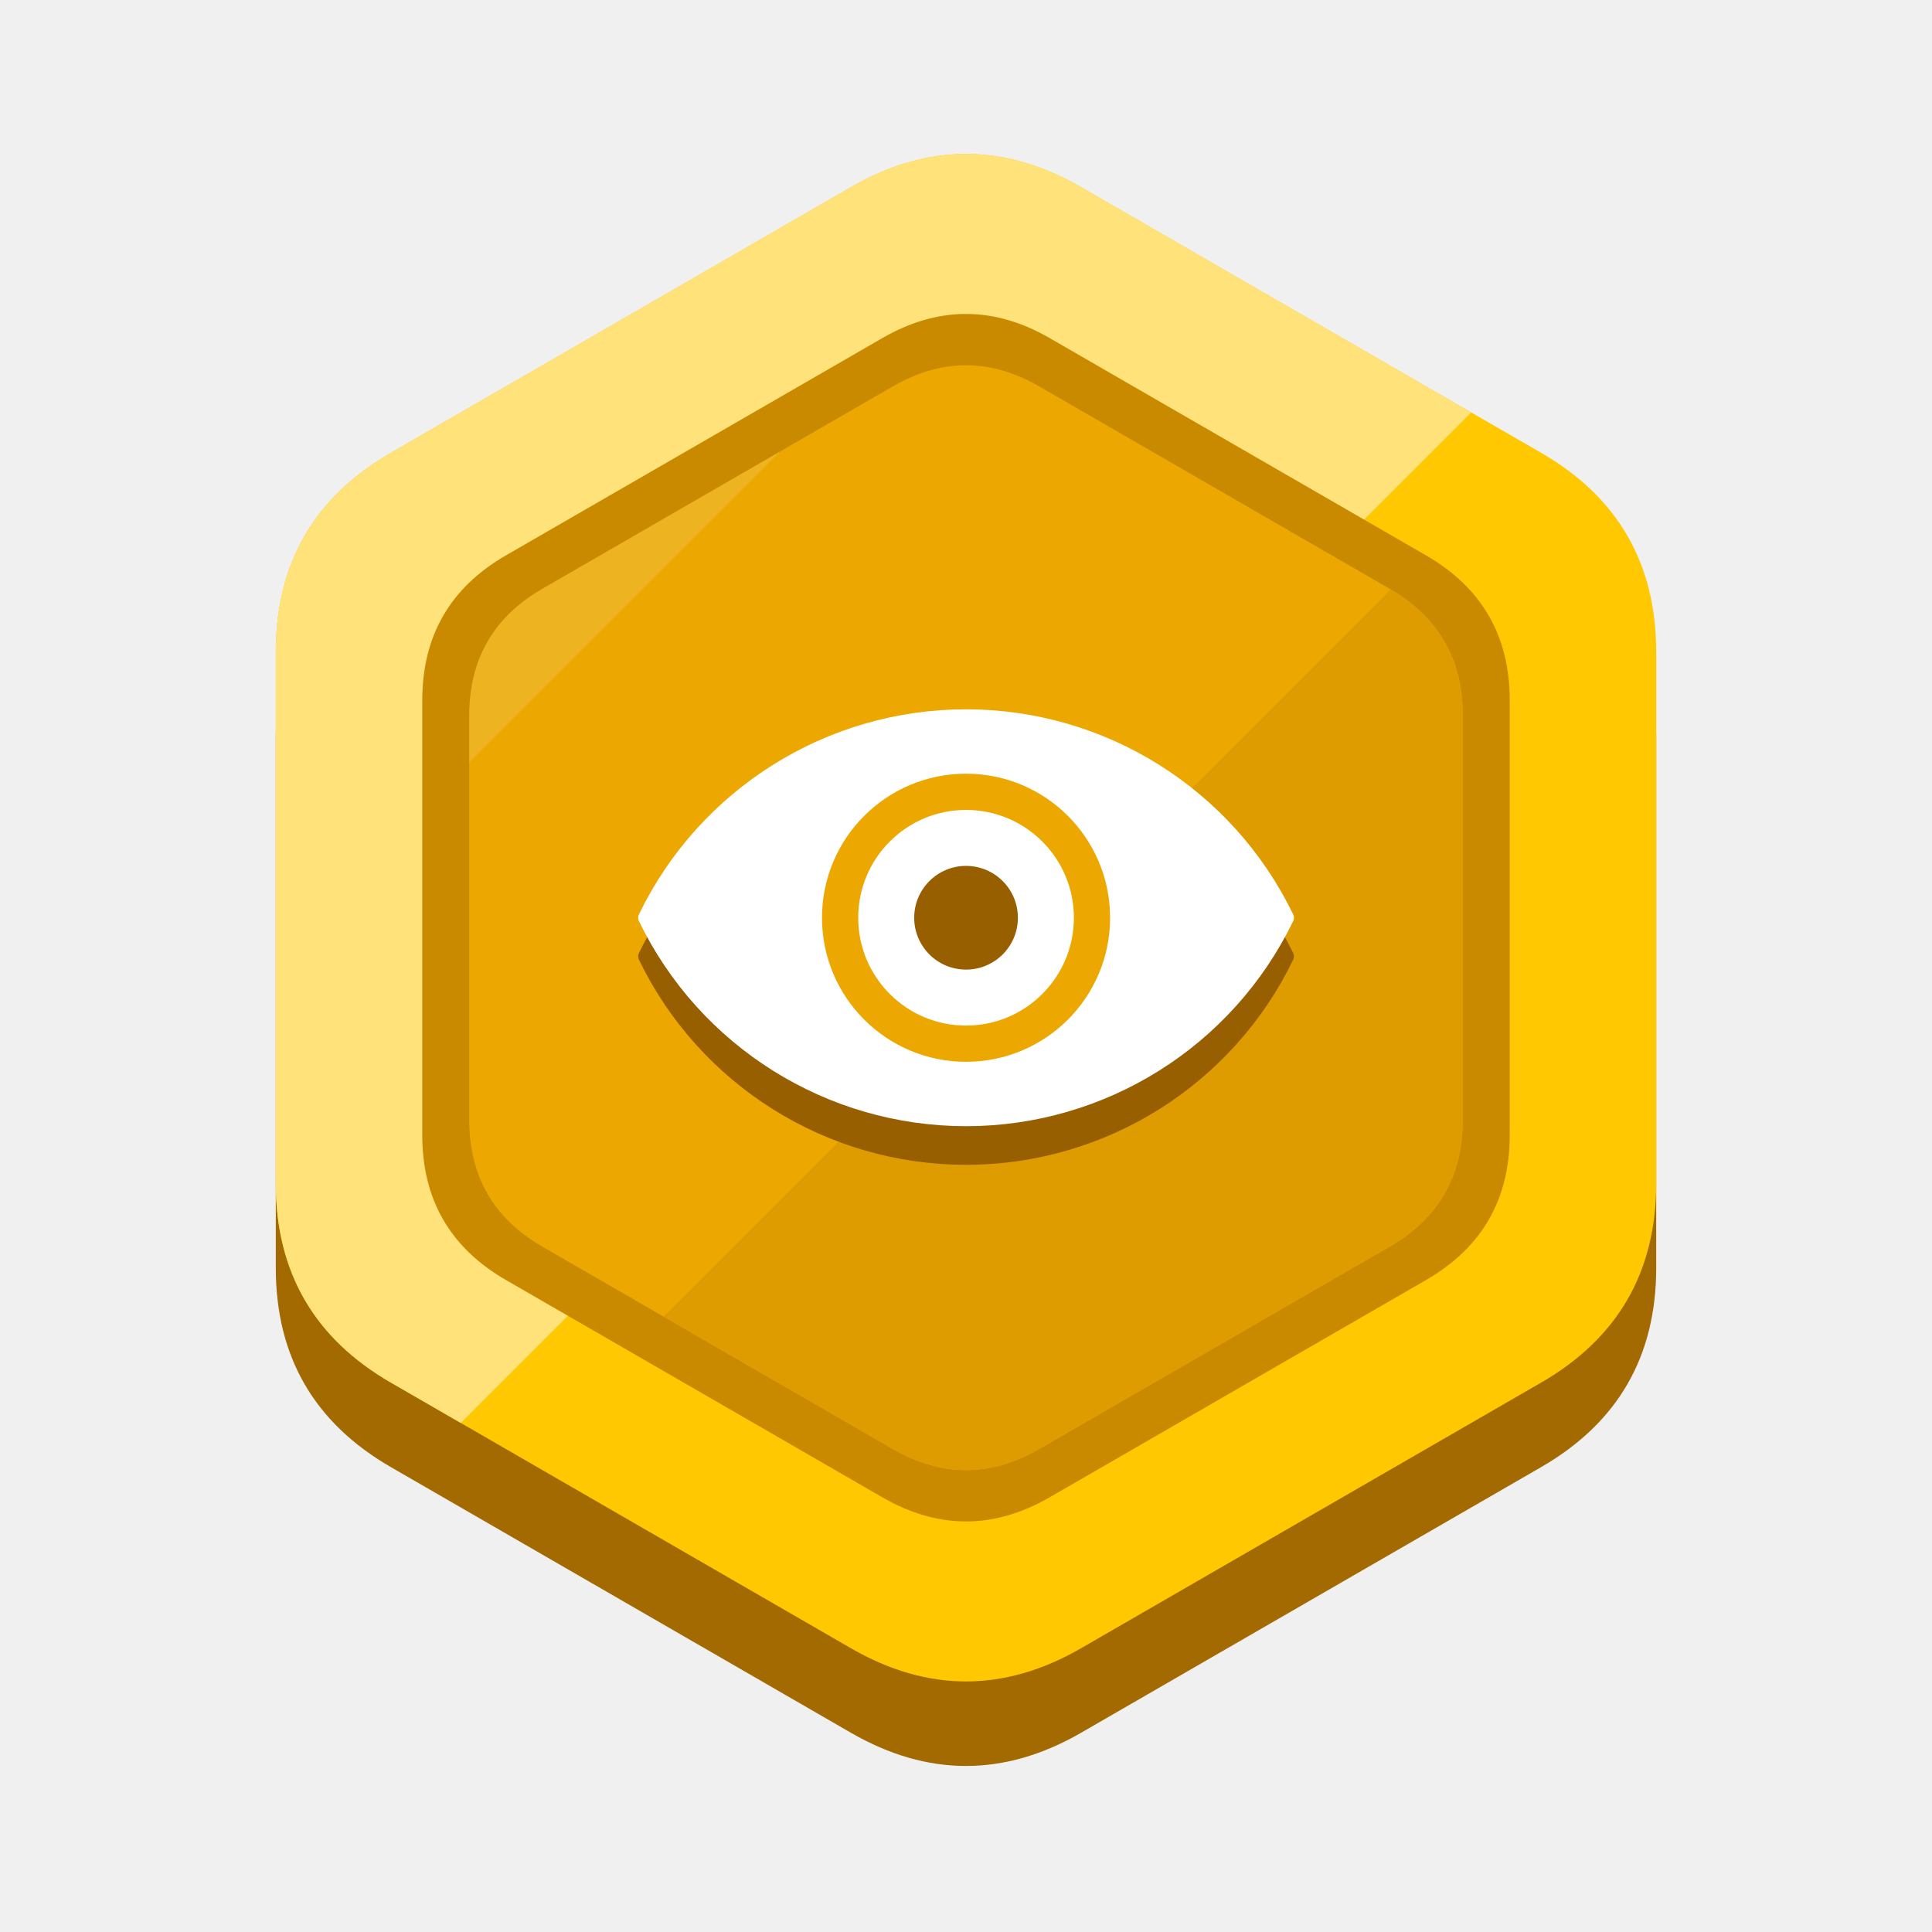
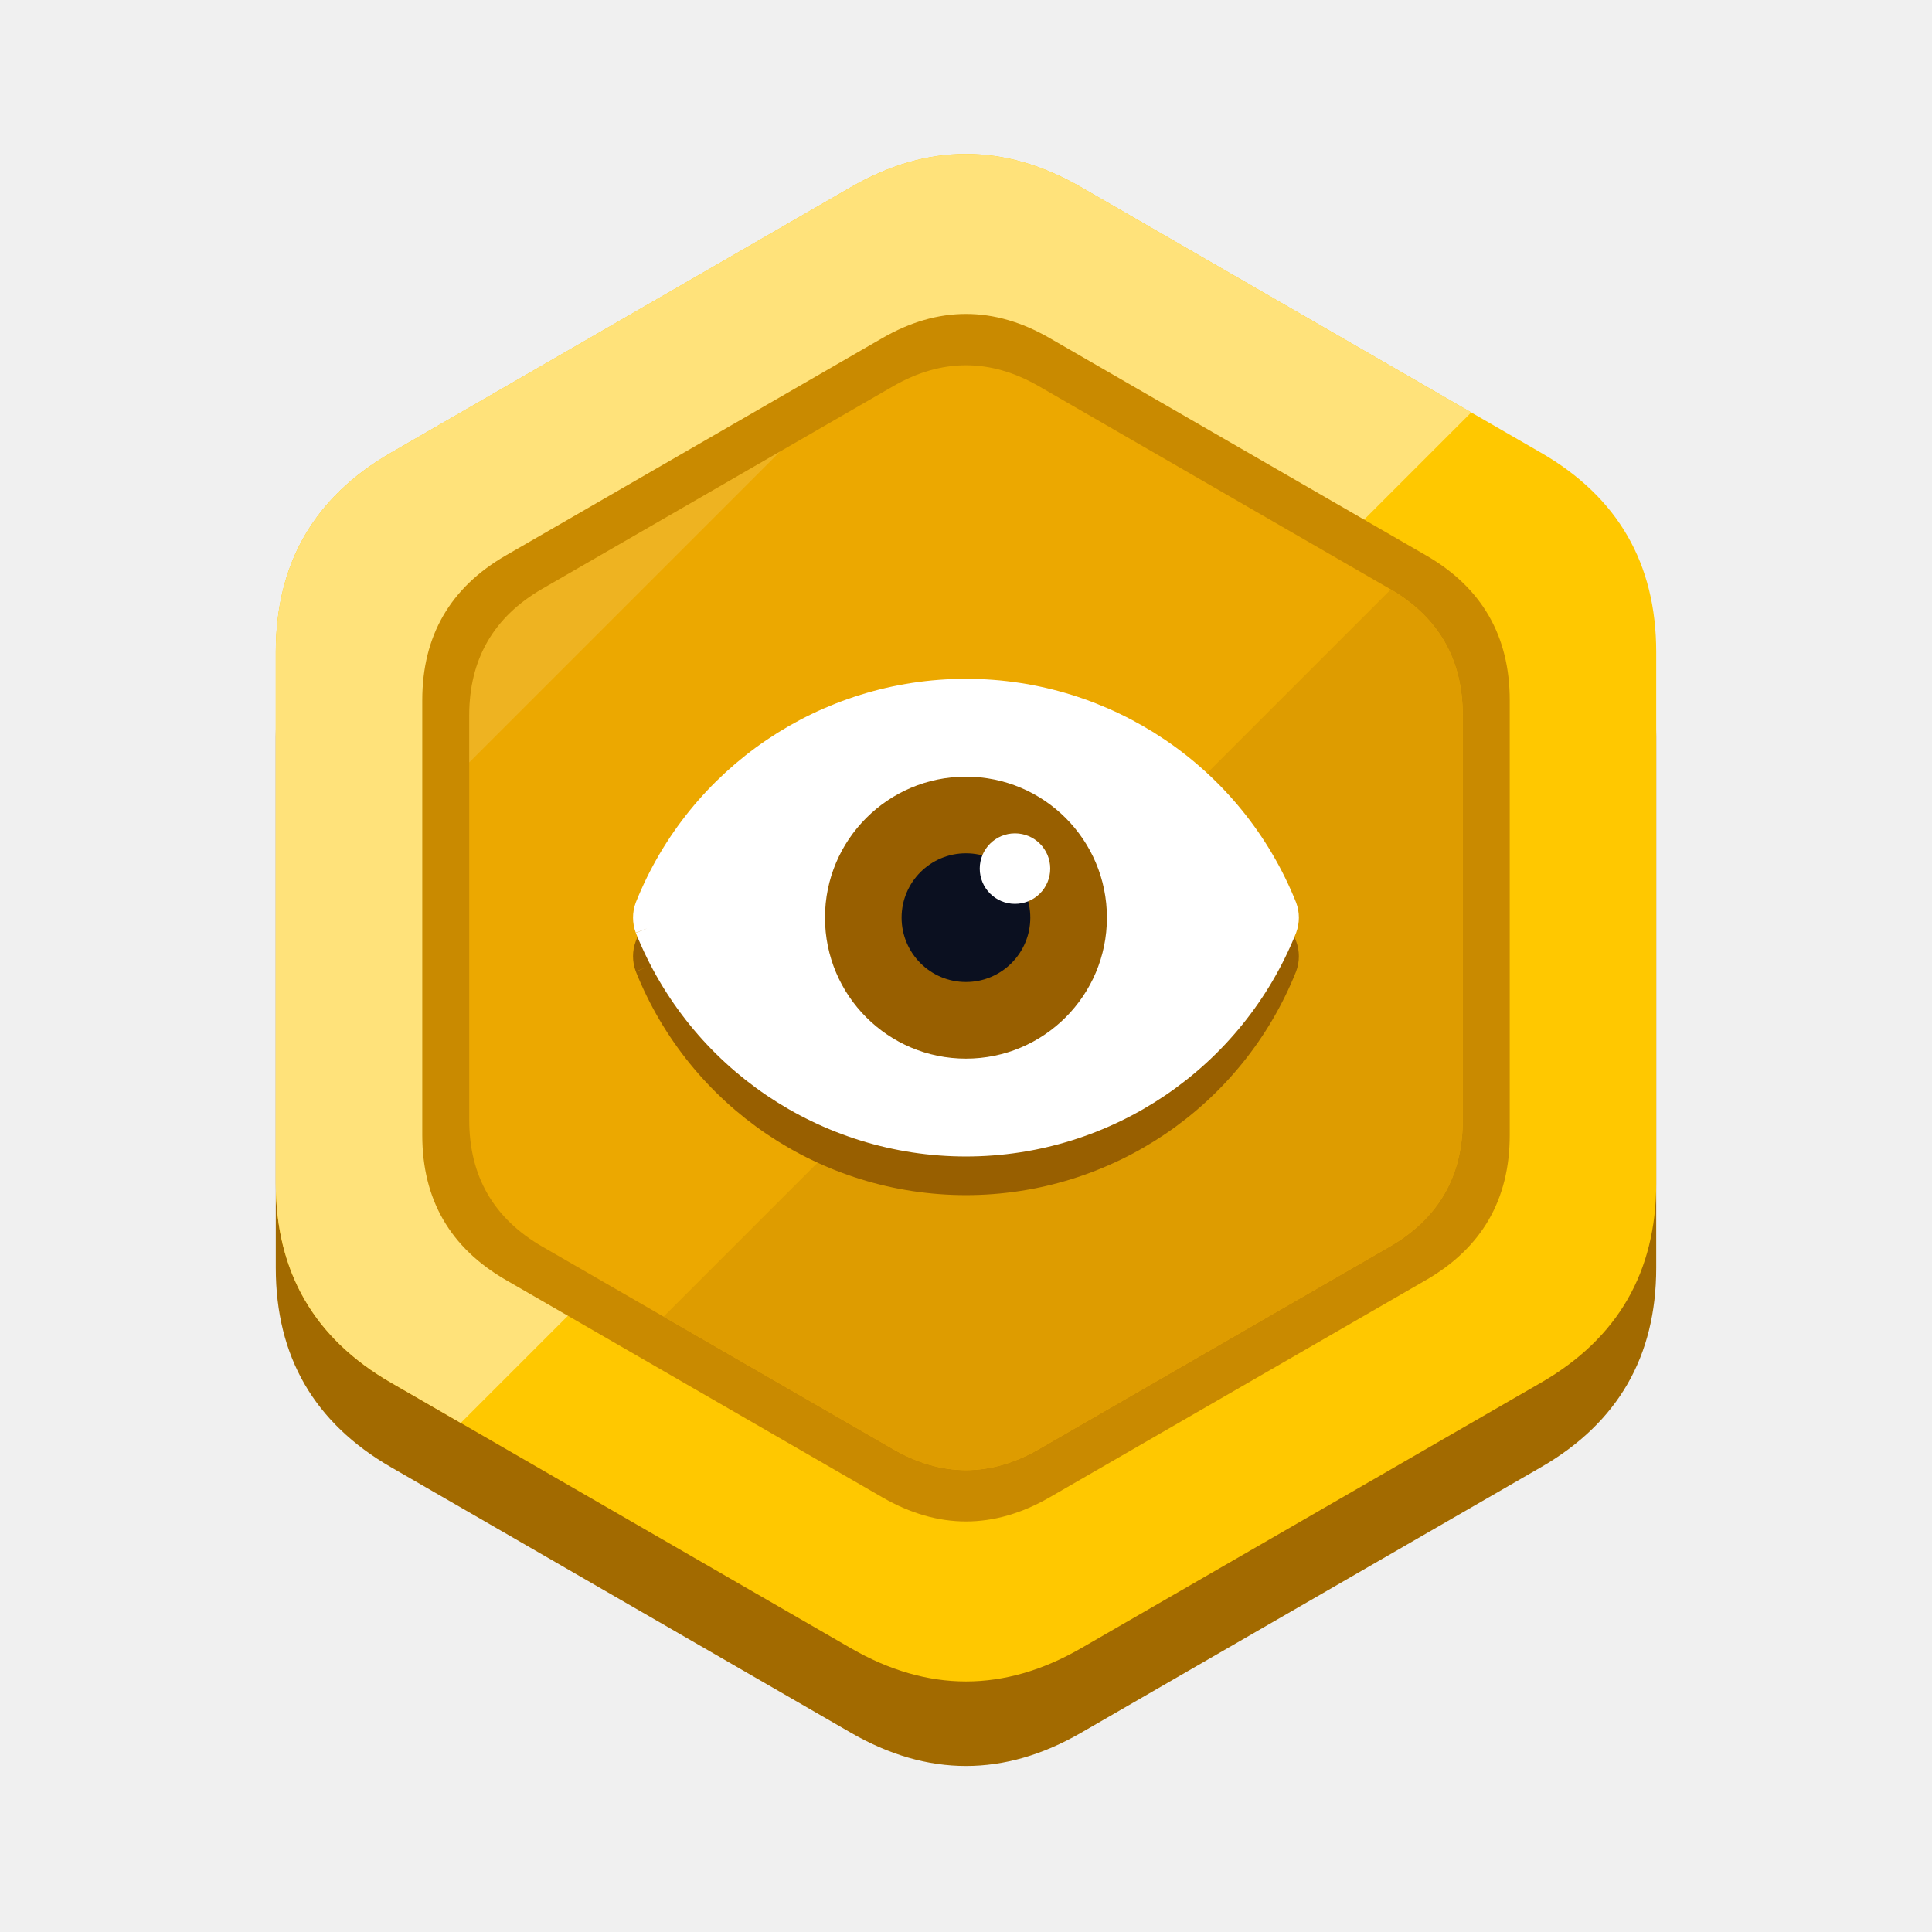
<svg xmlns="http://www.w3.org/2000/svg" viewBox="0 0 160 160" width="160" height="160">
  <defs>
    <clipPath id="A-discrimination-or-o">
      <path d="M70.47 15.50Q80.00 10.00 89.53 15.50L127.63 37.50Q137.16 43.00 137.16 54.00L137.16 98.00Q137.16 109.00 127.63 114.50L89.53 136.50Q80.00 142.00 70.47 136.50L32.37 114.50Q22.84 109.00 22.84 98.00L22.84 54.00Q22.84 43.00 32.37 37.50Z" />
    </clipPath>
    <clipPath id="A-discrimination-or-f">
      <path d="M73.94 32.00Q80.00 28.50 86.06 32.00L115.07 48.75Q121.14 52.25 121.14 59.25L121.14 92.75Q121.14 99.75 115.07 103.25L86.06 120.00Q80.00 123.50 73.94 120.00L44.93 103.25Q38.86 99.75 38.86 92.75L38.86 59.25Q38.86 52.25 44.93 48.75Z" />
    </clipPath>
  </defs>
  <g fill="#A26A00" transform="translate(0 7)">
    <path d="M70.47 15.50Q80.00 10.00 89.53 15.50L127.63 37.50Q137.16 43.00 137.16 54.00L137.16 98.00Q137.16 109.00 127.63 114.50L89.53 136.50Q80.00 142.00 70.47 136.50L32.37 114.50Q22.84 109.00 22.84 98.00L22.84 54.00Q22.84 43.00 32.37 37.50Z" />
  </g>
  <g fill="#FFC800">
    <path d="M70.47 15.50Q80.00 10.00 89.53 15.50L127.63 37.50Q137.16 43.00 137.16 54.00L137.16 98.00Q137.16 109.00 127.63 114.50L89.53 136.50Q80.00 142.00 70.47 136.50L32.37 114.50Q22.84 109.00 22.84 98.00L22.84 54.00Q22.84 43.00 32.37 37.50Z" />
  </g>
  <g fill="#FFE27A" clip-path="url(#A-discrimination-or-o)">
    <polygon points="480,-324 -320,476 -320,-324" />
  </g>
  <g fill="#C98A00">
    <path d="M73.07 28.00Q80.00 24.00 86.93 28.00L118.11 46.00Q125.03 50.00 125.03 58.00L125.03 94.00Q125.03 102.00 118.11 106.00L86.93 124.00Q80.00 128.00 73.07 124.00L41.89 106.00Q34.97 102.00 34.97 94.00L34.97 58.00Q34.97 50.00 41.89 46.00Z" />
  </g>
  <g fill="#ECA800">
    <path d="M73.94 32.00Q80.00 28.50 86.06 32.00L115.07 48.75Q121.14 52.25 121.14 59.25L121.14 92.75Q121.14 99.75 115.07 103.25L86.06 120.00Q80.00 123.50 73.94 120.00L44.93 103.25Q38.86 99.75 38.86 92.75L38.86 59.25Q38.86 52.25 44.93 48.75Z" />
  </g>
  <g fill="#DE9C00" clip-path="url(#A-discrimination-or-f)">
    <polygon points="480,-316 -320,484 480,476" />
  </g>
  <g fill="#FFFFFF" fill-opacity="0.13" clip-path="url(#A-discrimination-or-f)">
    <polygon points="20,70 74,16 86,16 20,82" />
  </g>
-   <g fill="#985F00" transform="translate(50.556 49.756) scale(2.454)">
-     <path d="M1.2 12A12 12 0 0 1 22.8 12A12 12 0 0 1 1.2 12Z" stroke="#985F00" stroke-width="0.53" stroke-linejoin="round" />
+   <g fill="#985F00" stroke="#985F00" stroke-width="0" transform="translate(49.54 48.74) scale(2.538)">
+     <path d="M1.6 12.35a1 1 0 0 1 0-.7 11.2 11.2 0 0 1 20.8 0 1 1 0 0 1 0 .7 11.2 11.2 0 0 1-20.8 0" stroke-width="0.8" stroke-linejoin="round" />
  </g>
-   <g transform="translate(50.556 46.556) scale(2.454)">
-     <g fill="#FFFFFF">
-       <path d="M1.2 12A12 12 0 0 1 22.8 12A12 12 0 0 1 1.2 12Z" stroke="#FFFFFF" stroke-width="0.53" stroke-linejoin="round" />
+   <g transform="translate(49.54 45.54) scale(2.538)">
+     <g fill="#FFFFFF" stroke="#FFFFFF" stroke-width="0">
+       <path d="M1.6 12.35a1 1 0 0 1 0-.7 11.2 11.2 0 0 1 20.8 0 1 1 0 0 1 0 .7 11.2 11.2 0 0 1-20.8 0" stroke-width="0.8" stroke-linejoin="round" />
    </g>
-     <path d="M7.75 12a4.25 4.25 0 1 0 8.5 0a4.25 4.25 0 1 0 -8.5 0Z" fill="none" stroke="#ECA800" stroke-width="1.223" stroke-linecap="round" stroke-linejoin="round" />
-     <circle cx="12" cy="12" r="1.75" fill="#985F00" />
+     <circle cx="12" cy="12" r="4.6" fill="#985F00" />
+     <circle cx="12" cy="12" r="2.1" fill="#0B1020" />
+     <circle cx="13.6" cy="10.4" r="1.15" fill="#FFFFFF" />
  </g>
</svg>
